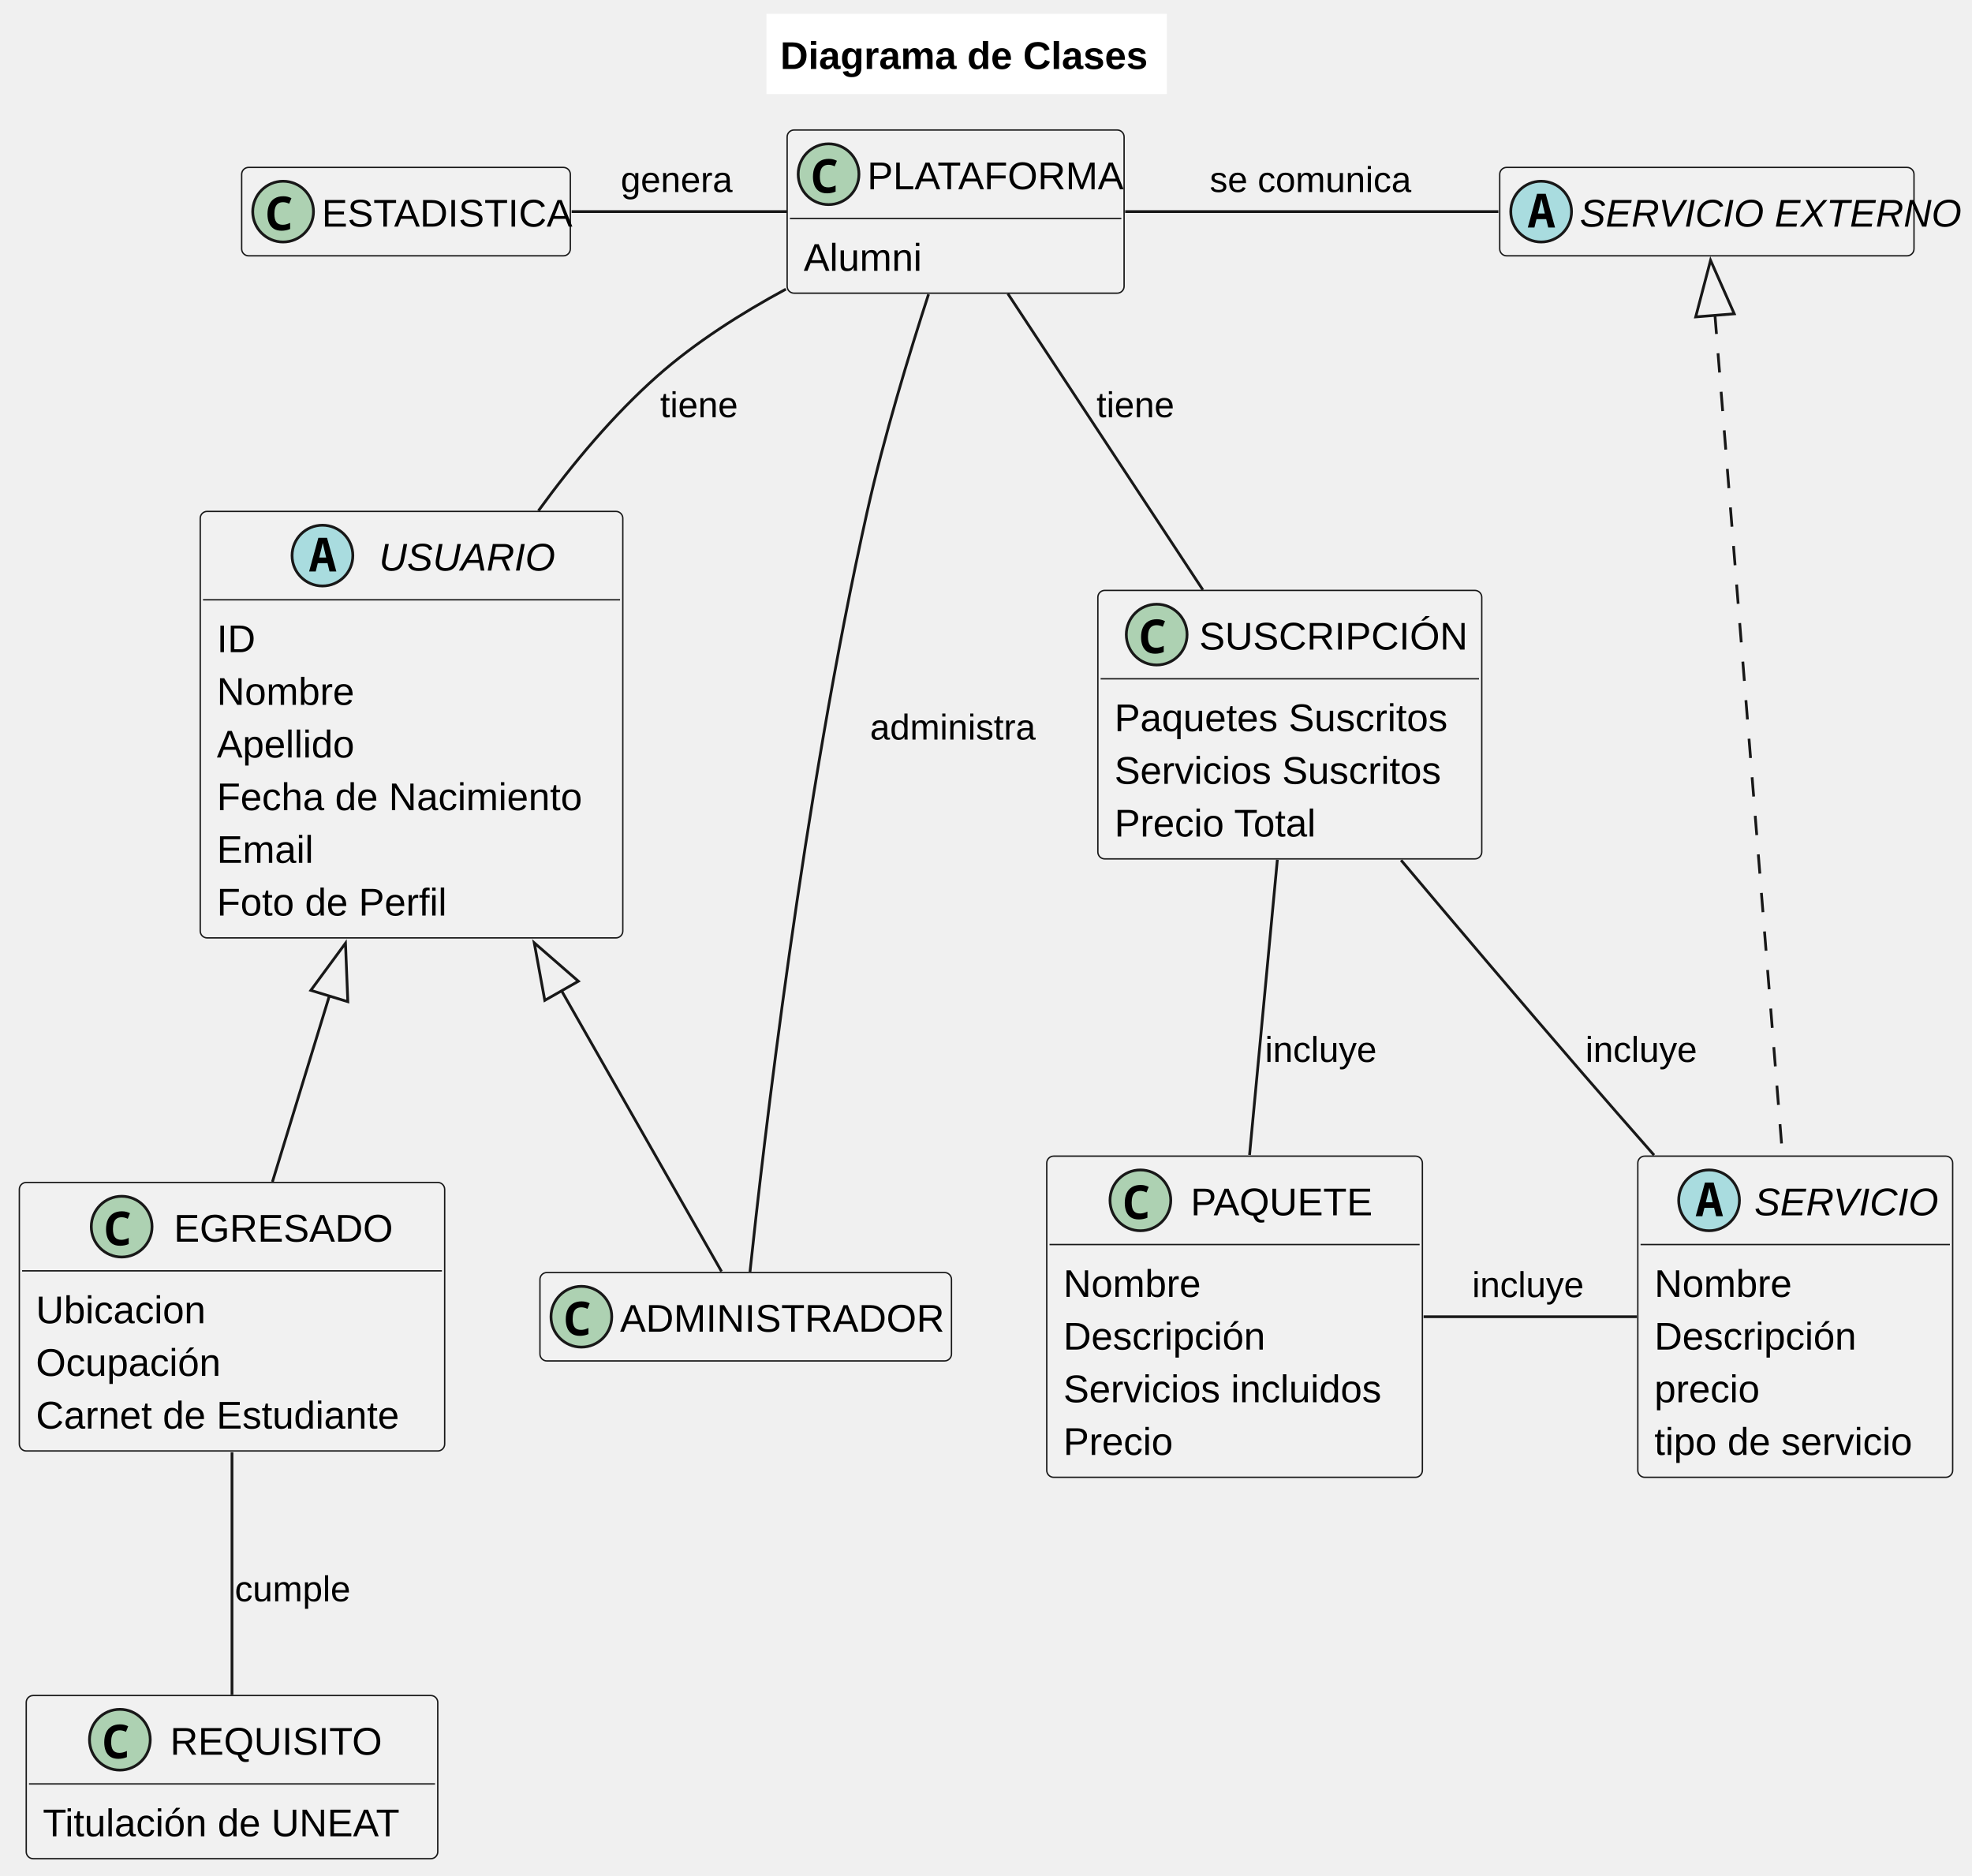
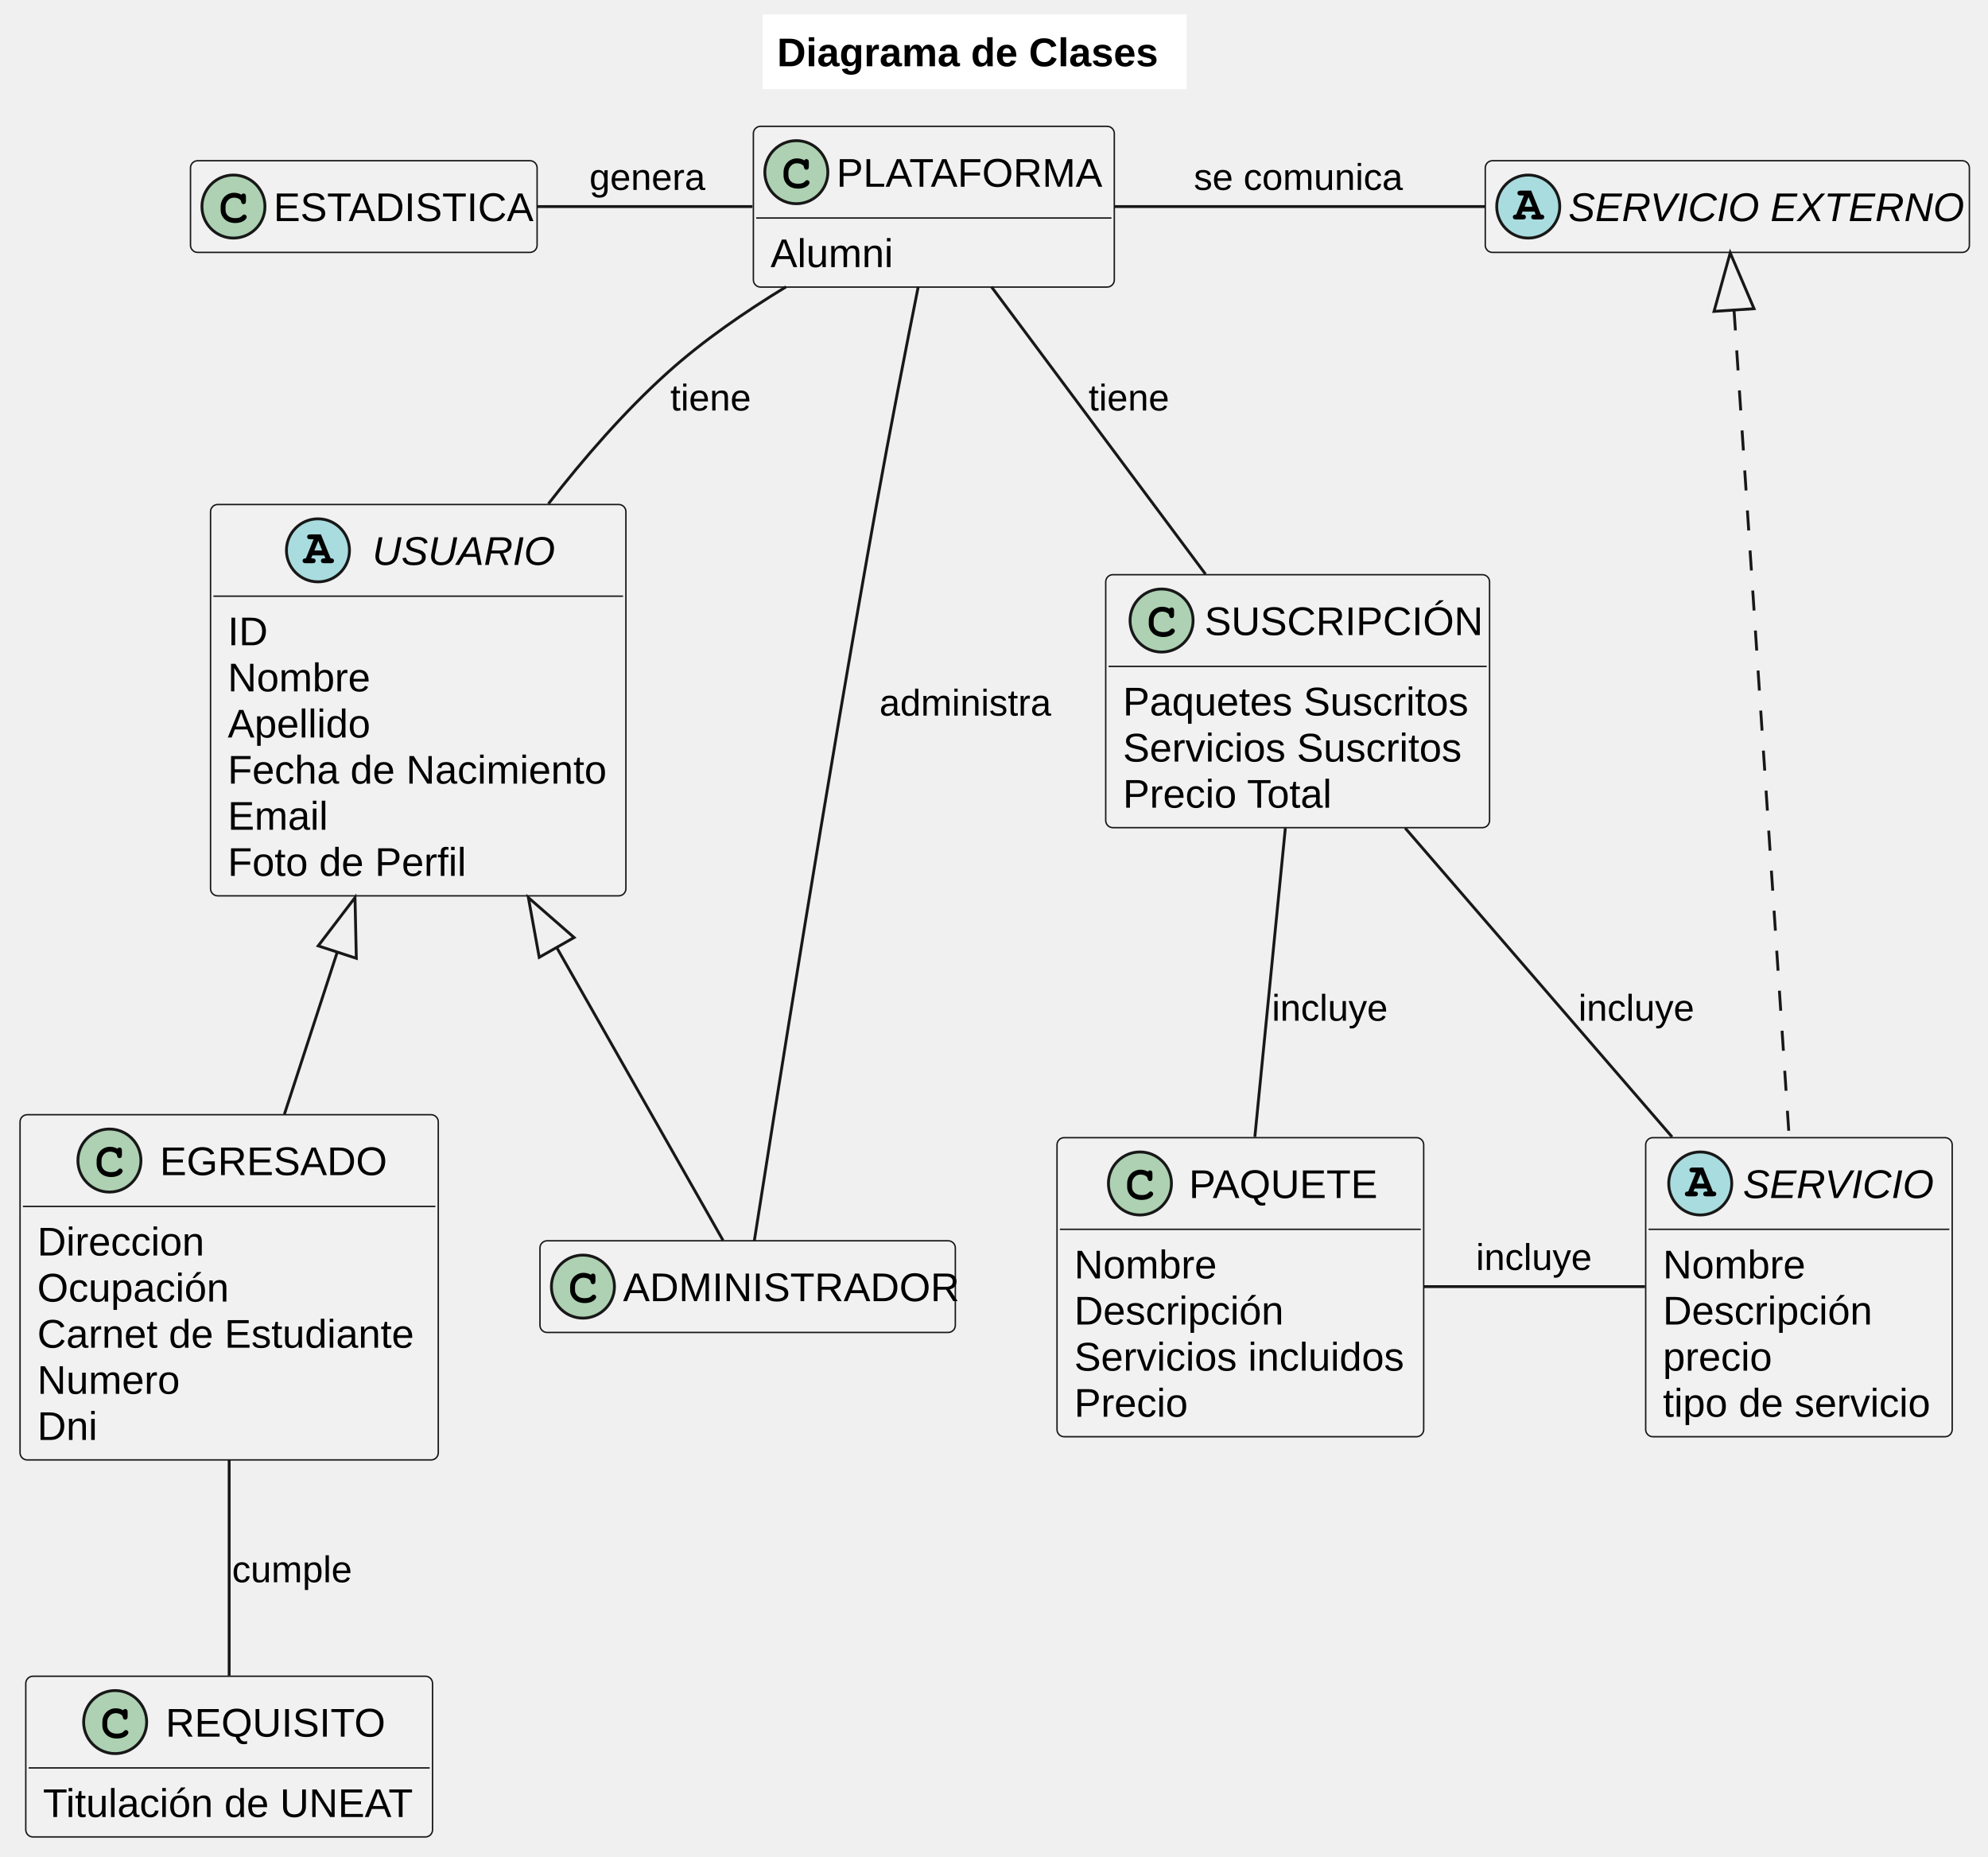
- <svg xmlns="http://www.w3.org/2000/svg" contentStyleType="text/css" height="679px" preserveAspectRatio="none" style="width:714px;height:679px;background:#FFFFFF;" version="1.1" viewBox="0 0 714 679" width="714px" zoomAndPan="magnify">
+ <svg xmlns="http://www.w3.org/2000/svg" contentStyleType="text/css" height="648px" preserveAspectRatio="none" style="width:694px;height:648px;background:#FFFFFF;" version="1.1" viewBox="0 0 694 648" width="694px" zoomAndPan="magnify">
  <defs />
  <g>
-     <rect fill="#FFFFFF" height="29.068" id="_title" style="stroke:none;stroke-width:1.0;" width="145" x="277.5" y="5" />
-     <text fill="#000000" font-family="Arial" font-size="14" font-weight="bold" lengthAdjust="spacing" textLength="135" x="282.5" y="24.966">Diagrama de Clases</text>
+     <rect fill="#FFFFFF" height="26.099" id="_title" style="stroke:none;stroke-width:1.0;" width="148" x="266.25" y="5" />
+     <text fill="#000000" font-family="Arial" font-size="14" font-weight="bold" lengthAdjust="spacing" textLength="138" x="271.25" y="23.132">Diagrama de Clases</text>
    <g id="elem_PLATAFORMA">
-       <rect codeLine="10" fill="#F1F1F1" height="59.068" id="PLATAFORMA" rx="2.5" ry="2.5" style="stroke:#181818;stroke-width:0.5;" width="122" x="285" y="47.068" />
-       <ellipse cx="300" cy="63.068" fill="#ADD1B2" rx="11" ry="11" style="stroke:#181818;stroke-width:1.0;" />
-       <path d="M299.469,69.99 Q297.719,69.99 296.578,69.255 Q295.453,68.505 294.891,67.162 Q294.344,65.802 294.344,64.005 Q294.344,61.974 295,60.521 Q295.656,59.068 296.938,58.287 Q298.219,57.505 300.094,57.505 Q300.984,57.505 301.656,57.693 Q302.328,57.865 303.016,58.209 L302.203,60.224 Q301.578,59.912 301.031,59.787 Q300.5,59.662 300.016,59.662 Q298.844,59.662 298.141,60.193 Q297.438,60.724 297.141,61.677 Q296.844,62.63 296.844,63.896 Q296.844,65.912 297.562,66.88 Q298.281,67.834 299.875,67.834 Q300.469,67.834 301.094,67.677 Q301.719,67.521 302.547,67.146 L302.547,69.365 Q301.812,69.677 301.016,69.834 Q300.234,69.99 299.469,69.99 Z " fill="#000000" />
-       <text fill="#000000" font-family="Arial" font-size="14" lengthAdjust="spacing" textLength="90" x="314" y="68.5">PLATAFORMA</text>
-       <line style="stroke:#181818;stroke-width:0.5;" x1="286" x2="406" y1="79.068" y2="79.068" />
-       <text fill="#000000" font-family="Arial" font-size="14" lengthAdjust="spacing" textLength="48" x="291" y="98.034">Alumni</text>
+       <rect codeLine="10" fill="#F1F1F1" height="56.099" id="PLATAFORMA" rx="2.5" ry="2.5" style="stroke:#181818;stroke-width:0.5;" width="126" x="263" y="44.099" />
+       <ellipse cx="278" cy="60.099" fill="#ADD1B2" rx="11" ry="11" style="stroke:#181818;stroke-width:1.0;" />
+       <path d="M280.766,55.974 Q280.922,55.755 281.109,55.645 Q281.297,55.536 281.516,55.536 Q281.891,55.536 282.125,55.802 Q282.359,56.052 282.359,56.661 L282.359,58.114 Q282.359,58.724 282.125,58.989 Q281.891,59.255 281.516,59.255 Q281.172,59.255 280.969,59.052 Q280.766,58.864 280.656,58.349 Q280.609,57.989 280.422,57.802 Q280.094,57.427 279.484,57.208 Q278.875,56.989 278.25,56.989 Q277.484,56.989 276.844,57.317 Q276.219,57.645 275.719,58.395 Q275.234,59.145 275.234,60.177 L275.234,61.27 Q275.234,62.505 276.125,63.333 Q277.016,64.145 278.609,64.145 Q279.547,64.145 280.203,63.895 Q280.594,63.739 281.016,63.302 Q281.281,63.036 281.422,62.958 Q281.578,62.88 281.781,62.88 Q282.109,62.88 282.359,63.145 Q282.625,63.395 282.625,63.739 Q282.625,64.083 282.281,64.489 Q281.781,65.067 280.984,65.395 Q279.906,65.849 278.609,65.849 Q277.094,65.849 275.891,65.224 Q274.906,64.724 274.219,63.661 Q273.531,62.583 273.531,61.302 L273.531,60.145 Q273.531,58.817 274.141,57.677 Q274.766,56.52 275.859,55.911 Q276.953,55.286 278.188,55.286 Q278.922,55.286 279.562,55.458 Q280.219,55.614 280.766,55.974 Z " fill="#000000" />
+       <text fill="#000000" font-family="Arial" font-size="14" lengthAdjust="spacing" textLength="94" x="292" y="65.181">PLATAFORMA</text>
+       <line style="stroke:#181818;stroke-width:0.5;" x1="264" x2="388" y1="76.099" y2="76.099" />
+       <text fill="#000000" font-family="Arial" font-size="14" lengthAdjust="spacing" textLength="42" x="269" y="93.231">Alumni</text>
    </g>
    <g id="elem_SERVICIO EXTERNO">
-       <rect codeLine="15" fill="#F1F1F1" height="32" id="SERVICIO EXTERNO" rx="2.5" ry="2.5" style="stroke:#181818;stroke-width:0.5;" width="150" x="543" y="60.608" />
-       <ellipse cx="558" cy="76.608" fill="#A9DCDF" rx="11" ry="11" style="stroke:#181818;stroke-width:1.0;" />
-       <path d="M553.172,82.358 L556.516,70.17 L559.656,70.17 L563.031,82.358 L560.562,82.358 L559.828,79.342 L556.312,79.342 L555.562,82.358 L553.172,82.358 Z M557.578,74.311 L556.828,77.311 L559.344,77.311 L558.625,74.311 Q558.484,73.733 558.359,73.186 Q558.234,72.624 558.094,72.045 Q557.984,72.624 557.844,73.186 Q557.703,73.733 557.578,74.311 Z " fill="#000000" />
-       <text fill="#000000" font-family="Arial" font-size="14" font-style="italic" lengthAdjust="spacing" textLength="118" x="572" y="82.04">SERVICIO EXTERNO</text>
+       <rect codeLine="15" fill="#F1F1F1" height="32" id="SERVICIO EXTERNO" rx="2.5" ry="2.5" style="stroke:#181818;stroke-width:0.5;" width="169" x="518.5" y="56.099" />
+       <ellipse cx="533.5" cy="72.099" fill="#A9DCDF" rx="11" ry="11" style="stroke:#181818;stroke-width:1.0;" />
+       <path d="M535.688,73.864 L531.547,73.864 L531.125,74.895 L531.547,74.895 Q532.156,74.895 532.422,75.13 Q532.688,75.364 532.688,75.755 Q532.688,76.13 532.422,76.364 Q532.156,76.599 531.547,76.599 L529.25,76.599 Q528.641,76.599 528.391,76.364 Q528.125,76.13 528.125,75.739 Q528.125,75.364 528.406,75.13 Q528.672,74.88 529.297,74.895 L531.969,68.239 L530.859,68.239 Q530.25,68.239 529.984,68.005 Q529.719,67.77 529.719,67.38 Q529.719,67.005 529.984,66.77 Q530.25,66.536 530.859,66.536 L534.531,66.536 L537.922,74.895 Q538.516,74.895 538.703,75.036 Q539.094,75.302 539.094,75.755 Q539.094,76.13 538.828,76.364 Q538.578,76.599 537.969,76.599 L535.672,76.599 Q535.062,76.599 534.797,76.364 Q534.531,76.13 534.531,75.739 Q534.531,75.364 534.797,75.13 Q535.062,74.895 535.672,74.895 L536.094,74.895 L535.688,73.864 Z M534.969,72.161 L533.609,68.786 L532.234,72.161 L534.969,72.161 Z " fill="#000000" />
+       <text fill="#000000" font-family="Arial" font-size="14" font-style="italic" lengthAdjust="spacing" textLength="137" x="547.5" y="77.181">SERVICIO EXTERNO</text>
    </g>
    <g id="elem_USUARIO">
-       <rect codeLine="17" fill="#F1F1F1" height="154.407" id="USUARIO" rx="2.5" ry="2.5" style="stroke:#181818;stroke-width:0.5;" width="153" x="72.5" y="185.138" />
-       <ellipse cx="116.75" cy="201.138" fill="#A9DCDF" rx="11" ry="11" style="stroke:#181818;stroke-width:1.0;" />
-       <path d="M111.922,206.888 L115.266,194.7 L118.406,194.7 L121.781,206.888 L119.312,206.888 L118.578,203.872 L115.062,203.872 L114.312,206.888 L111.922,206.888 Z M116.328,198.841 L115.578,201.841 L118.094,201.841 L117.375,198.841 Q117.234,198.263 117.109,197.716 Q116.984,197.154 116.844,196.575 Q116.734,197.154 116.594,197.716 Q116.453,198.263 116.328,198.841 Z " fill="#000000" />
-       <text fill="#000000" font-family="Arial" font-size="14" font-style="italic" lengthAdjust="spacing" textLength="56" x="137.25" y="206.57">USUARIO</text>
-       <line style="stroke:#181818;stroke-width:0.5;" x1="73.5" x2="224.5" y1="217.138" y2="217.138" />
-       <text fill="#000000" font-family="Arial" font-size="14" lengthAdjust="spacing" textLength="15" x="78.5" y="236.104">ID</text>
-       <text fill="#000000" font-family="Arial" font-size="14" lengthAdjust="spacing" textLength="55" x="78.5" y="255.172">Nombre</text>
-       <text fill="#000000" font-family="Arial" font-size="14" lengthAdjust="spacing" textLength="55" x="78.5" y="274.24">Apellido</text>
-       <text fill="#000000" font-family="Arial" font-size="14" lengthAdjust="spacing" textLength="141" x="78.5" y="293.308">Fecha de Nacimiento</text>
-       <text fill="#000000" font-family="Arial" font-size="14" lengthAdjust="spacing" textLength="37" x="78.5" y="312.375">Email</text>
-       <text fill="#000000" font-family="Arial" font-size="14" lengthAdjust="spacing" textLength="88" x="78.5" y="331.443">Foto de Perfil</text>
+       <rect codeLine="17" fill="#F1F1F1" height="136.592" id="USUARIO" rx="2.5" ry="2.5" style="stroke:#181818;stroke-width:0.5;" width="145" x="73.5" y="176.099" />
+       <ellipse cx="111" cy="192.099" fill="#A9DCDF" rx="11" ry="11" style="stroke:#181818;stroke-width:1.0;" />
+       <path d="M113.188,193.864 L109.047,193.864 L108.625,194.895 L109.047,194.895 Q109.656,194.895 109.922,195.13 Q110.188,195.364 110.188,195.755 Q110.188,196.13 109.922,196.364 Q109.656,196.599 109.047,196.599 L106.75,196.599 Q106.141,196.599 105.891,196.364 Q105.625,196.13 105.625,195.739 Q105.625,195.364 105.906,195.13 Q106.172,194.88 106.797,194.895 L109.469,188.239 L108.359,188.239 Q107.75,188.239 107.484,188.005 Q107.219,187.77 107.219,187.38 Q107.219,187.005 107.484,186.77 Q107.75,186.536 108.359,186.536 L112.031,186.536 L115.422,194.895 Q116.016,194.895 116.203,195.036 Q116.594,195.302 116.594,195.755 Q116.594,196.13 116.328,196.364 Q116.078,196.599 115.469,196.599 L113.172,196.599 Q112.562,196.599 112.297,196.364 Q112.031,196.13 112.031,195.739 Q112.031,195.364 112.297,195.13 Q112.562,194.895 113.172,194.895 L113.594,194.895 L113.188,193.864 Z M112.469,192.161 L111.109,188.786 L109.734,192.161 L112.469,192.161 Z " fill="#000000" />
+       <text fill="#000000" font-family="Arial" font-size="14" font-style="italic" lengthAdjust="spacing" textLength="63" x="130" y="197.181">USUARIO</text>
+       <line style="stroke:#181818;stroke-width:0.5;" x1="74.5" x2="217.5" y1="208.099" y2="208.099" />
+       <text fill="#000000" font-family="Arial" font-size="14" lengthAdjust="spacing" textLength="13" x="79.5" y="225.231">ID</text>
+       <text fill="#000000" font-family="Arial" font-size="14" lengthAdjust="spacing" textLength="49" x="79.5" y="241.329">Nombre</text>
+       <text fill="#000000" font-family="Arial" font-size="14" lengthAdjust="spacing" textLength="50" x="79.5" y="257.428">Apellido</text>
+       <text fill="#000000" font-family="Arial" font-size="14" lengthAdjust="spacing" textLength="133" x="79.5" y="273.526">Fecha de Nacimiento</text>
+       <text fill="#000000" font-family="Arial" font-size="14" lengthAdjust="spacing" textLength="34" x="79.5" y="289.625">Email</text>
+       <text fill="#000000" font-family="Arial" font-size="14" lengthAdjust="spacing" textLength="85" x="79.5" y="305.724">Foto de Perfil</text>
    </g>
    <g id="elem_EGRESADO">
-       <rect codeLine="27" fill="#F1F1F1" height="97.204" id="EGRESADO" rx="2.5" ry="2.5" style="stroke:#181818;stroke-width:0.5;" width="154" x="7" y="428.078" />
-       <ellipse cx="44.05" cy="444.078" fill="#ADD1B2" rx="11" ry="11" style="stroke:#181818;stroke-width:1.0;" />
-       <path d="M43.519,451 Q41.769,451 40.628,450.265 Q39.503,449.515 38.941,448.172 Q38.394,446.812 38.394,445.015 Q38.394,442.984 39.05,441.531 Q39.706,440.078 40.987,439.297 Q42.269,438.515 44.144,438.515 Q45.034,438.515 45.706,438.703 Q46.378,438.875 47.066,439.219 L46.253,441.234 Q45.628,440.922 45.081,440.797 Q44.55,440.672 44.066,440.672 Q42.894,440.672 42.191,441.203 Q41.487,441.734 41.191,442.687 Q40.894,443.64 40.894,444.906 Q40.894,446.922 41.612,447.89 Q42.331,448.844 43.925,448.844 Q44.519,448.844 45.144,448.687 Q45.769,448.531 46.597,448.156 L46.597,450.375 Q45.862,450.687 45.066,450.844 Q44.284,451 43.519,451 Z " fill="#000000" />
-       <text fill="#000000" font-family="Arial" font-size="14" lengthAdjust="spacing" textLength="73" x="62.95" y="449.51">EGRESADO</text>
-       <line style="stroke:#181818;stroke-width:0.5;" x1="8" x2="160" y1="460.078" y2="460.078" />
-       <text fill="#000000" font-family="Arial" font-size="14" lengthAdjust="spacing" textLength="66" x="13" y="479.044">Ubicacion</text>
-       <text fill="#000000" font-family="Arial" font-size="14" lengthAdjust="spacing" textLength="72" x="13" y="498.112">Ocupación</text>
-       <text fill="#000000" font-family="Arial" font-size="14" lengthAdjust="spacing" textLength="142" x="13" y="517.18">Carnet de Estudiante</text>
+       <rect codeLine="27" fill="#F1F1F1" height="120.493" id="EGRESADO" rx="2.5" ry="2.5" style="stroke:#181818;stroke-width:0.5;" width="146" x="7" y="389.099" />
+       <ellipse cx="38.2" cy="405.099" fill="#ADD1B2" rx="11" ry="11" style="stroke:#181818;stroke-width:1.0;" />
+       <path d="M40.966,400.974 Q41.122,400.755 41.309,400.646 Q41.497,400.536 41.716,400.536 Q42.091,400.536 42.325,400.802 Q42.559,401.052 42.559,401.661 L42.559,403.114 Q42.559,403.724 42.325,403.989 Q42.091,404.255 41.716,404.255 Q41.372,404.255 41.169,404.052 Q40.966,403.864 40.856,403.349 Q40.809,402.989 40.622,402.802 Q40.294,402.427 39.684,402.208 Q39.075,401.989 38.45,401.989 Q37.684,401.989 37.044,402.317 Q36.419,402.646 35.919,403.396 Q35.434,404.146 35.434,405.177 L35.434,406.271 Q35.434,407.505 36.325,408.333 Q37.216,409.146 38.809,409.146 Q39.747,409.146 40.403,408.896 Q40.794,408.739 41.216,408.302 Q41.481,408.036 41.622,407.958 Q41.778,407.88 41.981,407.88 Q42.309,407.88 42.559,408.146 Q42.825,408.396 42.825,408.739 Q42.825,409.083 42.481,409.489 Q41.981,410.067 41.184,410.396 Q40.106,410.849 38.809,410.849 Q37.294,410.849 36.091,410.224 Q35.106,409.724 34.419,408.661 Q33.731,407.583 33.731,406.302 L33.731,405.146 Q33.731,403.817 34.341,402.677 Q34.966,401.521 36.059,400.911 Q37.153,400.286 38.388,400.286 Q39.122,400.286 39.763,400.458 Q40.419,400.614 40.966,400.974 Z " fill="#000000" />
+       <text fill="#000000" font-family="Arial" font-size="14" lengthAdjust="spacing" textLength="78" x="55.8" y="410.181">EGRESADO</text>
+       <line style="stroke:#181818;stroke-width:0.5;" x1="8" x2="152" y1="421.099" y2="421.099" />
+       <text fill="#000000" font-family="Arial" font-size="14" lengthAdjust="spacing" textLength="59" x="13" y="438.231">Direccion</text>
+       <text fill="#000000" font-family="Arial" font-size="14" lengthAdjust="spacing" textLength="68" x="13" y="454.329">Ocupación</text>
+       <text fill="#000000" font-family="Arial" font-size="14" lengthAdjust="spacing" textLength="134" x="13" y="470.428">Carnet de Estudiante</text>
+       <text fill="#000000" font-family="Arial" font-size="14" lengthAdjust="spacing" textLength="49" x="13" y="486.526">Numero</text>
+       <text fill="#000000" font-family="Arial" font-size="14" lengthAdjust="spacing" textLength="21" x="13" y="502.625">Dni</text>
    </g>
    <g id="elem_ADMINISTRADOR">
-       <rect codeLine="34" fill="#F1F1F1" height="32" id="ADMINISTRADOR" rx="2.5" ry="2.5" style="stroke:#181818;stroke-width:0.5;" width="149" x="195.5" y="460.688" />
-       <ellipse cx="210.5" cy="476.688" fill="#ADD1B2" rx="11" ry="11" style="stroke:#181818;stroke-width:1.0;" />
-       <path d="M209.969,483.61 Q208.219,483.61 207.078,482.875 Q205.953,482.125 205.391,480.782 Q204.844,479.422 204.844,477.625 Q204.844,475.594 205.5,474.141 Q206.156,472.688 207.438,471.907 Q208.719,471.125 210.594,471.125 Q211.484,471.125 212.156,471.313 Q212.828,471.485 213.516,471.829 L212.703,473.844 Q212.078,473.532 211.531,473.407 Q211,473.282 210.516,473.282 Q209.344,473.282 208.641,473.813 Q207.938,474.344 207.641,475.297 Q207.344,476.25 207.344,477.516 Q207.344,479.532 208.062,480.5 Q208.781,481.454 210.375,481.454 Q210.969,481.454 211.594,481.297 Q212.219,481.141 213.047,480.766 L213.047,482.985 Q212.312,483.297 211.516,483.454 Q210.734,483.61 209.969,483.61 Z " fill="#000000" />
-       <text fill="#000000" font-family="Arial" font-size="14" lengthAdjust="spacing" textLength="117" x="224.5" y="482.12">ADMINISTRADOR</text>
+       <rect codeLine="36" fill="#F1F1F1" height="32" id="ADMINISTRADOR" rx="2.5" ry="2.5" style="stroke:#181818;stroke-width:0.5;" width="145" x="188.5" y="433.099" />
+       <ellipse cx="203.5" cy="449.099" fill="#ADD1B2" rx="11" ry="11" style="stroke:#181818;stroke-width:1.0;" />
+       <path d="M206.266,444.974 Q206.422,444.755 206.609,444.646 Q206.797,444.536 207.016,444.536 Q207.391,444.536 207.625,444.802 Q207.859,445.052 207.859,445.661 L207.859,447.114 Q207.859,447.724 207.625,447.989 Q207.391,448.255 207.016,448.255 Q206.672,448.255 206.469,448.052 Q206.266,447.864 206.156,447.349 Q206.109,446.989 205.922,446.802 Q205.594,446.427 204.984,446.208 Q204.375,445.989 203.75,445.989 Q202.984,445.989 202.344,446.317 Q201.719,446.646 201.219,447.396 Q200.734,448.146 200.734,449.177 L200.734,450.271 Q200.734,451.505 201.625,452.333 Q202.516,453.146 204.109,453.146 Q205.047,453.146 205.703,452.896 Q206.094,452.739 206.516,452.302 Q206.781,452.036 206.922,451.958 Q207.078,451.88 207.281,451.88 Q207.609,451.88 207.859,452.146 Q208.125,452.396 208.125,452.739 Q208.125,453.083 207.781,453.489 Q207.281,454.067 206.484,454.396 Q205.406,454.849 204.109,454.849 Q202.594,454.849 201.391,454.224 Q200.406,453.724 199.719,452.661 Q199.031,451.583 199.031,450.302 L199.031,449.146 Q199.031,447.817 199.641,446.677 Q200.266,445.521 201.359,444.911 Q202.453,444.286 203.688,444.286 Q204.422,444.286 205.062,444.458 Q205.719,444.614 206.266,444.974 Z " fill="#000000" />
+       <text fill="#000000" font-family="Arial" font-size="14" lengthAdjust="spacing" textLength="113" x="217.5" y="454.181">ADMINISTRADOR</text>
    </g>
    <g id="elem_REQUISITO">
-       <rect codeLine="38" fill="#F1F1F1" height="59.068" id="REQUISITO" rx="2.5" ry="2.5" style="stroke:#181818;stroke-width:0.5;" width="149" x="9.5" y="613.818" />
-       <ellipse cx="43.4" cy="629.818" fill="#ADD1B2" rx="11" ry="11" style="stroke:#181818;stroke-width:1.0;" />
-       <path d="M42.869,636.74 Q41.119,636.74 39.978,636.005 Q38.853,635.255 38.291,633.912 Q37.744,632.552 37.744,630.755 Q37.744,628.724 38.4,627.271 Q39.056,625.818 40.337,625.037 Q41.619,624.255 43.494,624.255 Q44.384,624.255 45.056,624.443 Q45.728,624.615 46.416,624.958 L45.603,626.974 Q44.978,626.662 44.431,626.537 Q43.9,626.412 43.416,626.412 Q42.244,626.412 41.541,626.943 Q40.837,627.474 40.541,628.427 Q40.244,629.38 40.244,630.646 Q40.244,632.662 40.962,633.63 Q41.681,634.583 43.275,634.583 Q43.869,634.583 44.494,634.427 Q45.119,634.271 45.947,633.896 L45.947,636.115 Q45.212,636.427 44.416,636.583 Q43.634,636.74 42.869,636.74 Z " fill="#000000" />
-       <text fill="#000000" font-family="Arial" font-size="14" lengthAdjust="spacing" textLength="75" x="61.6" y="635.25">REQUISITO</text>
-       <line style="stroke:#181818;stroke-width:0.5;" x1="10.5" x2="157.5" y1="645.818" y2="645.818" />
-       <text fill="#000000" font-family="Arial" font-size="14" lengthAdjust="spacing" textLength="137" x="15.5" y="664.784">Titulación de UNEAT</text>
+       <rect codeLine="40" fill="#F1F1F1" height="56.099" id="REQUISITO" rx="2.5" ry="2.5" style="stroke:#181818;stroke-width:0.5;" width="142" x="9" y="585.099" />
+       <ellipse cx="40.2" cy="601.099" fill="#ADD1B2" rx="11" ry="11" style="stroke:#181818;stroke-width:1.0;" />
+       <path d="M42.966,596.974 Q43.122,596.755 43.309,596.645 Q43.497,596.536 43.716,596.536 Q44.091,596.536 44.325,596.802 Q44.559,597.052 44.559,597.661 L44.559,599.114 Q44.559,599.724 44.325,599.989 Q44.091,600.255 43.716,600.255 Q43.372,600.255 43.169,600.052 Q42.966,599.864 42.856,599.349 Q42.809,598.989 42.622,598.802 Q42.294,598.427 41.684,598.208 Q41.075,597.989 40.45,597.989 Q39.684,597.989 39.044,598.317 Q38.419,598.645 37.919,599.395 Q37.434,600.145 37.434,601.177 L37.434,602.27 Q37.434,603.505 38.325,604.333 Q39.216,605.145 40.809,605.145 Q41.747,605.145 42.403,604.895 Q42.794,604.739 43.216,604.302 Q43.481,604.036 43.622,603.958 Q43.778,603.88 43.981,603.88 Q44.309,603.88 44.559,604.145 Q44.825,604.395 44.825,604.739 Q44.825,605.083 44.481,605.489 Q43.981,606.067 43.184,606.395 Q42.106,606.849 40.809,606.849 Q39.294,606.849 38.091,606.224 Q37.106,605.724 36.419,604.661 Q35.731,603.583 35.731,602.302 L35.731,601.145 Q35.731,599.817 36.341,598.677 Q36.966,597.52 38.059,596.911 Q39.153,596.286 40.388,596.286 Q41.122,596.286 41.763,596.458 Q42.419,596.614 42.966,596.974 Z " fill="#000000" />
+       <text fill="#000000" font-family="Arial" font-size="14" lengthAdjust="spacing" textLength="74" x="57.8" y="606.181">REQUISITO</text>
+       <line style="stroke:#181818;stroke-width:0.5;" x1="10" x2="150" y1="617.099" y2="617.099" />
+       <text fill="#000000" font-family="Arial" font-size="14" lengthAdjust="spacing" textLength="130" x="15" y="634.231">Titulación de UNEAT</text>
    </g>
    <g id="elem_ESTADISTICA">
-       <rect codeLine="43" fill="#F1F1F1" height="32" id="ESTADISTICA" rx="2.5" ry="2.5" style="stroke:#181818;stroke-width:0.5;" width="119" x="87.5" y="60.608" />
-       <ellipse cx="102.5" cy="76.608" fill="#ADD1B2" rx="11" ry="11" style="stroke:#181818;stroke-width:1.0;" />
-       <path d="M101.969,83.53 Q100.219,83.53 99.078,82.795 Q97.953,82.045 97.391,80.702 Q96.844,79.342 96.844,77.545 Q96.844,75.514 97.5,74.061 Q98.156,72.608 99.438,71.827 Q100.719,71.045 102.594,71.045 Q103.484,71.045 104.156,71.233 Q104.828,71.405 105.516,71.749 L104.703,73.764 Q104.078,73.452 103.531,73.327 Q103,73.202 102.516,73.202 Q101.344,73.202 100.641,73.733 Q99.938,74.264 99.641,75.217 Q99.344,76.17 99.344,77.436 Q99.344,79.452 100.062,80.42 Q100.781,81.374 102.375,81.374 Q102.969,81.374 103.594,81.217 Q104.219,81.061 105.047,80.686 L105.047,82.905 Q104.312,83.217 103.516,83.374 Q102.734,83.53 101.969,83.53 Z " fill="#000000" />
-       <text fill="#000000" font-family="Arial" font-size="14" lengthAdjust="spacing" textLength="87" x="116.5" y="82.04">ESTADISTICA</text>
+       <rect codeLine="45" fill="#F1F1F1" height="32" id="ESTADISTICA" rx="2.5" ry="2.5" style="stroke:#181818;stroke-width:0.5;" width="121" x="66.5" y="56.099" />
+       <ellipse cx="81.5" cy="72.099" fill="#ADD1B2" rx="11" ry="11" style="stroke:#181818;stroke-width:1.0;" />
+       <path d="M84.266,67.974 Q84.422,67.755 84.609,67.645 Q84.797,67.536 85.016,67.536 Q85.391,67.536 85.625,67.802 Q85.859,68.052 85.859,68.661 L85.859,70.114 Q85.859,70.724 85.625,70.989 Q85.391,71.255 85.016,71.255 Q84.672,71.255 84.469,71.052 Q84.266,70.864 84.156,70.349 Q84.109,69.989 83.922,69.802 Q83.594,69.427 82.984,69.208 Q82.375,68.989 81.75,68.989 Q80.984,68.989 80.344,69.317 Q79.719,69.645 79.219,70.395 Q78.734,71.145 78.734,72.177 L78.734,73.27 Q78.734,74.505 79.625,75.333 Q80.516,76.145 82.109,76.145 Q83.047,76.145 83.703,75.895 Q84.094,75.739 84.516,75.302 Q84.781,75.036 84.922,74.958 Q85.078,74.88 85.281,74.88 Q85.609,74.88 85.859,75.145 Q86.125,75.395 86.125,75.739 Q86.125,76.083 85.781,76.489 Q85.281,77.067 84.484,77.395 Q83.406,77.849 82.109,77.849 Q80.594,77.849 79.391,77.224 Q78.406,76.724 77.719,75.661 Q77.031,74.583 77.031,73.302 L77.031,72.145 Q77.031,70.817 77.641,69.677 Q78.266,68.52 79.359,67.911 Q80.453,67.286 81.688,67.286 Q82.422,67.286 83.062,67.458 Q83.719,67.614 84.266,67.974 Z " fill="#000000" />
+       <text fill="#000000" font-family="Arial" font-size="14" lengthAdjust="spacing" textLength="89" x="95.5" y="77.181">ESTADISTICA</text>
    </g>
    <g id="elem_SUSCRIPCIÓN">
-       <rect codeLine="47" fill="#F1F1F1" height="97.204" id="SUSCRIPCIÓN" rx="2.5" ry="2.5" style="stroke:#181818;stroke-width:0.5;" width="139" x="397.5" y="213.738" />
-       <ellipse cx="418.8" cy="229.738" fill="#ADD1B2" rx="11" ry="11" style="stroke:#181818;stroke-width:1.0;" />
-       <path d="M418.269,236.66 Q416.519,236.66 415.378,235.925 Q414.253,235.175 413.691,233.832 Q413.144,232.472 413.144,230.675 Q413.144,228.644 413.8,227.191 Q414.456,225.738 415.738,224.957 Q417.019,224.175 418.894,224.175 Q419.784,224.175 420.456,224.363 Q421.128,224.535 421.816,224.879 L421.003,226.894 Q420.378,226.582 419.831,226.457 Q419.3,226.332 418.816,226.332 Q417.644,226.332 416.941,226.863 Q416.238,227.394 415.941,228.347 Q415.644,229.3 415.644,230.566 Q415.644,232.582 416.363,233.55 Q417.081,234.504 418.675,234.504 Q419.269,234.504 419.894,234.347 Q420.519,234.191 421.347,233.816 L421.347,236.035 Q420.613,236.347 419.816,236.504 Q419.034,236.66 418.269,236.66 Z " fill="#000000" />
-       <text fill="#000000" font-family="Arial" font-size="14" lengthAdjust="spacing" textLength="93" x="434.2" y="235.17">SUSCRIPCIÓN</text>
-       <line style="stroke:#181818;stroke-width:0.5;" x1="398.5" x2="535.5" y1="245.738" y2="245.738" />
-       <text fill="#000000" font-family="Arial" font-size="14" lengthAdjust="spacing" textLength="127" x="403.5" y="264.704">Paquetes Suscritos</text>
-       <text fill="#000000" font-family="Arial" font-size="14" lengthAdjust="spacing" textLength="124" x="403.5" y="283.772">Servicios Suscritos</text>
-       <text fill="#000000" font-family="Arial" font-size="14" lengthAdjust="spacing" textLength="78" x="403.5" y="302.84">Precio Total</text>
+       <rect codeLine="49" fill="#F1F1F1" height="88.296" id="SUSCRIPCIÓN" rx="2.5" ry="2.5" style="stroke:#181818;stroke-width:0.5;" width="134" x="386" y="200.599" />
+       <ellipse cx="405.5" cy="216.599" fill="#ADD1B2" rx="11" ry="11" style="stroke:#181818;stroke-width:1.0;" />
+       <path d="M408.266,212.474 Q408.422,212.255 408.609,212.145 Q408.797,212.036 409.016,212.036 Q409.391,212.036 409.625,212.302 Q409.859,212.552 409.859,213.161 L409.859,214.614 Q409.859,215.224 409.625,215.489 Q409.391,215.755 409.016,215.755 Q408.672,215.755 408.469,215.552 Q408.266,215.364 408.156,214.849 Q408.109,214.489 407.922,214.302 Q407.594,213.927 406.984,213.708 Q406.375,213.489 405.75,213.489 Q404.984,213.489 404.344,213.817 Q403.719,214.145 403.219,214.895 Q402.734,215.645 402.734,216.677 L402.734,217.77 Q402.734,219.005 403.625,219.833 Q404.516,220.645 406.109,220.645 Q407.047,220.645 407.703,220.395 Q408.094,220.239 408.516,219.802 Q408.781,219.536 408.922,219.458 Q409.078,219.38 409.281,219.38 Q409.609,219.38 409.859,219.645 Q410.125,219.895 410.125,220.239 Q410.125,220.583 409.781,220.989 Q409.281,221.567 408.484,221.895 Q407.406,222.349 406.109,222.349 Q404.594,222.349 403.391,221.724 Q402.406,221.224 401.719,220.161 Q401.031,219.083 401.031,217.802 L401.031,216.645 Q401.031,215.317 401.641,214.177 Q402.266,213.02 403.359,212.411 Q404.453,211.786 405.688,211.786 Q406.422,211.786 407.062,211.958 Q407.719,212.114 408.266,212.474 Z " fill="#000000" />
+       <text fill="#000000" font-family="Arial" font-size="14" lengthAdjust="spacing" textLength="92" x="420.5" y="221.681">SUSCRIPCIÓN</text>
+       <line style="stroke:#181818;stroke-width:0.5;" x1="387" x2="519" y1="232.599" y2="232.599" />
+       <text fill="#000000" font-family="Arial" font-size="14" lengthAdjust="spacing" textLength="122" x="392" y="249.731">Paquetes Suscritos</text>
+       <text fill="#000000" font-family="Arial" font-size="14" lengthAdjust="spacing" textLength="119" x="392" y="265.829">Servicios Suscritos</text>
+       <text fill="#000000" font-family="Arial" font-size="14" lengthAdjust="spacing" textLength="76" x="392" y="281.928">Precio Total</text>
    </g>
    <g id="elem_PAQUETE">
-       <rect codeLine="54" fill="#F1F1F1" height="116.272" id="PAQUETE" rx="2.5" ry="2.5" style="stroke:#181818;stroke-width:0.5;" width="136" x="379" y="418.548" />
-       <ellipse cx="412.9" cy="434.548" fill="#ADD1B2" rx="11" ry="11" style="stroke:#181818;stroke-width:1.0;" />
-       <path d="M412.369,441.47 Q410.619,441.47 409.478,440.735 Q408.353,439.985 407.791,438.642 Q407.244,437.282 407.244,435.485 Q407.244,433.454 407.9,432.001 Q408.556,430.548 409.837,429.767 Q411.119,428.985 412.994,428.985 Q413.884,428.985 414.556,429.173 Q415.228,429.345 415.916,429.688 L415.103,431.704 Q414.478,431.392 413.931,431.267 Q413.4,431.142 412.916,431.142 Q411.744,431.142 411.041,431.673 Q410.337,432.204 410.041,433.157 Q409.744,434.11 409.744,435.376 Q409.744,437.392 410.462,438.36 Q411.181,439.313 412.775,439.313 Q413.369,439.313 413.994,439.157 Q414.619,439.001 415.447,438.626 L415.447,440.845 Q414.712,441.157 413.916,441.313 Q413.134,441.47 412.369,441.47 Z " fill="#000000" />
-       <text fill="#000000" font-family="Arial" font-size="14" lengthAdjust="spacing" textLength="62" x="431.1" y="439.98">PAQUETE</text>
-       <line style="stroke:#181818;stroke-width:0.5;" x1="380" x2="514" y1="450.548" y2="450.548" />
-       <text fill="#000000" font-family="Arial" font-size="14" lengthAdjust="spacing" textLength="55" x="385" y="469.514">Nombre</text>
-       <text fill="#000000" font-family="Arial" font-size="14" lengthAdjust="spacing" textLength="79" x="385" y="488.582">Descripción</text>
-       <text fill="#000000" font-family="Arial" font-size="14" lengthAdjust="spacing" textLength="124" x="385" y="507.65">Servicios incluidos</text>
-       <text fill="#000000" font-family="Arial" font-size="14" lengthAdjust="spacing" textLength="41" x="385" y="526.718">Precio</text>
+       <rect codeLine="56" fill="#F1F1F1" height="104.394" id="PAQUETE" rx="2.5" ry="2.5" style="stroke:#181818;stroke-width:0.5;" width="128" x="369" y="397.099" />
+       <ellipse cx="397.95" cy="413.099" fill="#ADD1B2" rx="11" ry="11" style="stroke:#181818;stroke-width:1.0;" />
+       <path d="M400.716,408.974 Q400.872,408.755 401.059,408.646 Q401.247,408.536 401.466,408.536 Q401.841,408.536 402.075,408.802 Q402.309,409.052 402.309,409.661 L402.309,411.114 Q402.309,411.724 402.075,411.989 Q401.841,412.255 401.466,412.255 Q401.122,412.255 400.919,412.052 Q400.716,411.864 400.606,411.349 Q400.559,410.989 400.372,410.802 Q400.044,410.427 399.434,410.208 Q398.825,409.989 398.2,409.989 Q397.434,409.989 396.794,410.317 Q396.169,410.646 395.669,411.396 Q395.184,412.146 395.184,413.177 L395.184,414.271 Q395.184,415.505 396.075,416.333 Q396.966,417.146 398.559,417.146 Q399.497,417.146 400.153,416.896 Q400.544,416.739 400.966,416.302 Q401.231,416.036 401.372,415.958 Q401.528,415.88 401.731,415.88 Q402.059,415.88 402.309,416.146 Q402.575,416.396 402.575,416.739 Q402.575,417.083 402.231,417.489 Q401.731,418.067 400.934,418.396 Q399.856,418.849 398.559,418.849 Q397.044,418.849 395.841,418.224 Q394.856,417.724 394.169,416.661 Q393.481,415.583 393.481,414.302 L393.481,413.146 Q393.481,411.817 394.091,410.677 Q394.716,409.521 395.809,408.911 Q396.903,408.286 398.137,408.286 Q398.872,408.286 399.512,408.458 Q400.169,408.614 400.716,408.974 Z " fill="#000000" />
+       <text fill="#000000" font-family="Arial" font-size="14" lengthAdjust="spacing" textLength="65" x="415.05" y="418.181">PAQUETE</text>
+       <line style="stroke:#181818;stroke-width:0.5;" x1="370" x2="496" y1="429.099" y2="429.099" />
+       <text fill="#000000" font-family="Arial" font-size="14" lengthAdjust="spacing" textLength="49" x="375" y="446.231">Nombre</text>
+       <text fill="#000000" font-family="Arial" font-size="14" lengthAdjust="spacing" textLength="74" x="375" y="462.329">Descripción</text>
+       <text fill="#000000" font-family="Arial" font-size="14" lengthAdjust="spacing" textLength="116" x="375" y="478.428">Servicios incluidos</text>
+       <text fill="#000000" font-family="Arial" font-size="14" lengthAdjust="spacing" textLength="40" x="375" y="494.526">Precio</text>
    </g>
    <g id="elem_SERVICIO">
-       <rect codeLine="62" fill="#F1F1F1" height="116.272" id="SERVICIO" rx="2.5" ry="2.5" style="stroke:#181818;stroke-width:0.5;" width="114" x="593" y="418.548" />
-       <ellipse cx="618.8" cy="434.548" fill="#A9DCDF" rx="11" ry="11" style="stroke:#181818;stroke-width:1.0;" />
-       <path d="M613.972,440.298 L617.316,428.11 L620.456,428.11 L623.831,440.298 L621.362,440.298 L620.628,437.282 L617.112,437.282 L616.362,440.298 L613.972,440.298 Z M618.378,432.251 L617.628,435.251 L620.144,435.251 L619.425,432.251 Q619.284,431.673 619.159,431.126 Q619.034,430.563 618.894,429.985 Q618.784,430.563 618.644,431.126 Q618.503,431.673 618.378,432.251 Z " fill="#000000" />
-       <text fill="#000000" font-family="Arial" font-size="14" font-style="italic" lengthAdjust="spacing" textLength="58" x="635.2" y="439.98">SERVICIO</text>
-       <line style="stroke:#181818;stroke-width:0.5;" x1="594" x2="706" y1="450.548" y2="450.548" />
-       <text fill="#000000" font-family="Arial" font-size="14" lengthAdjust="spacing" textLength="55" x="599" y="469.514">Nombre</text>
-       <text fill="#000000" font-family="Arial" font-size="14" lengthAdjust="spacing" textLength="79" x="599" y="488.582">Descripción</text>
-       <text fill="#000000" font-family="Arial" font-size="14" lengthAdjust="spacing" textLength="42" x="599" y="507.65">precio</text>
-       <text fill="#000000" font-family="Arial" font-size="14" lengthAdjust="spacing" textLength="102" x="599" y="526.718">tipo de servicio</text>
+       <rect codeLine="64" fill="#F1F1F1" height="104.394" id="SERVICIO" rx="2.5" ry="2.5" style="stroke:#181818;stroke-width:0.5;" width="107" x="574.5" y="397.099" />
+       <ellipse cx="593.55" cy="413.099" fill="#A9DCDF" rx="11" ry="11" style="stroke:#181818;stroke-width:1.0;" />
+       <path d="M595.737,414.864 L591.597,414.864 L591.175,415.896 L591.597,415.896 Q592.206,415.896 592.472,416.13 Q592.737,416.364 592.737,416.755 Q592.737,417.13 592.472,417.364 Q592.206,417.599 591.597,417.599 L589.3,417.599 Q588.691,417.599 588.441,417.364 Q588.175,417.13 588.175,416.739 Q588.175,416.364 588.456,416.13 Q588.722,415.88 589.347,415.896 L592.019,409.239 L590.909,409.239 Q590.3,409.239 590.034,409.005 Q589.769,408.771 589.769,408.38 Q589.769,408.005 590.034,407.771 Q590.3,407.536 590.909,407.536 L594.581,407.536 L597.972,415.896 Q598.566,415.896 598.753,416.036 Q599.144,416.302 599.144,416.755 Q599.144,417.13 598.878,417.364 Q598.628,417.599 598.019,417.599 L595.722,417.599 Q595.112,417.599 594.847,417.364 Q594.581,417.13 594.581,416.739 Q594.581,416.364 594.847,416.13 Q595.112,415.896 595.722,415.896 L596.144,415.896 L595.737,414.864 Z M595.019,413.161 L593.659,409.786 L592.284,413.161 L595.019,413.161 Z " fill="#000000" />
+       <text fill="#000000" font-family="Arial" font-size="14" font-style="italic" lengthAdjust="spacing" textLength="66" x="608.45" y="418.181">SERVICIO</text>
+       <line style="stroke:#181818;stroke-width:0.5;" x1="575.5" x2="680.5" y1="429.099" y2="429.099" />
+       <text fill="#000000" font-family="Arial" font-size="14" lengthAdjust="spacing" textLength="49" x="580.5" y="446.231">Nombre</text>
+       <text fill="#000000" font-family="Arial" font-size="14" lengthAdjust="spacing" textLength="74" x="580.5" y="462.329">Descripción</text>
+       <text fill="#000000" font-family="Arial" font-size="14" lengthAdjust="spacing" textLength="39" x="580.5" y="478.428">precio</text>
+       <text fill="#000000" font-family="Arial" font-size="14" lengthAdjust="spacing" textLength="95" x="580.5" y="494.526">tipo de servicio</text>
    </g>
    <g id="link_PLATAFORMA_USUARIO">
-       <path codeLine="70" d="M284.54,104.678 C268.43,113.388 251.73,123.978 238,136.138 C222.13,150.198 207.53,167.598 194.95,184.908 " fill="none" id="PLATAFORMA-USUARIO" style="stroke:#181818;stroke-width:1.0;" />
-       <text fill="#000000" font-family="Arial" font-size="13" lengthAdjust="spacing" textLength="30" x="239" y="151.035">tiene</text>
+       <path codeLine="72" d="M274.41,100.109 C260.24,108.719 245.38,118.949 233,130.099 C218.06,143.559 203.86,159.869 191.44,175.869 " fill="none" id="PLATAFORMA-USUARIO" style="stroke:#181818;stroke-width:1.0;" />
+       <text fill="#000000" font-family="Arial" font-size="13" lengthAdjust="spacing" textLength="28" x="234" y="143.292">tiene</text>
    </g>
    <g id="link_ESTADISTICA_PLATAFORMA">
-       <path codeLine="71" d="M206.98,76.608 C231.58,76.608 260.04,76.608 284.77,76.608 " fill="none" id="ESTADISTICA-PLATAFORMA" style="stroke:#181818;stroke-width:1.0;" />
-       <text fill="#000000" font-family="Arial" font-size="13" lengthAdjust="spacing" textLength="42" x="224.75" y="69.505">genera</text>
+       <path codeLine="73" d="M187.52,72.099 C211.3,72.099 238.62,72.099 262.67,72.099 " fill="none" id="ESTADISTICA-PLATAFORMA" style="stroke:#181818;stroke-width:1.0;" />
+       <text fill="#000000" font-family="Arial" font-size="13" lengthAdjust="spacing" textLength="39" x="205.75" y="66.293">genera</text>
    </g>
    <g id="link_PLATAFORMA_SERVICIO EXTERNO">
-       <path codeLine="72" d="M407.38,76.608 C447.41,76.608 499.94,76.608 542.52,76.608 " fill="none" id="PLATAFORMA-SERVICIO EXTERNO" style="stroke:#181818;stroke-width:1.0;" />
-       <text fill="#000000" font-family="Arial" font-size="13" lengthAdjust="spacing" textLength="74" x="438" y="69.505">se comunica</text>
+       <path codeLine="74" d="M389.2,72.099 C427.44,72.099 476.69,72.099 518.28,72.099 " fill="none" id="PLATAFORMA-SERVICIO EXTERNO" style="stroke:#181818;stroke-width:1.0;" />
+       <text fill="#000000" font-family="Arial" font-size="13" lengthAdjust="spacing" textLength="74" x="416.75" y="66.293">se comunica</text>
    </g>
    <g id="link_SERVICIO EXTERNO_SERVICIO">
-       <path codeLine="73" d="M620.92,113.928 C626.5,183.328 638.71,335.228 645.4,418.418 " fill="none" id="SERVICIO EXTERNO-backto-SERVICIO" style="stroke:#181818;stroke-width:1.0;stroke-dasharray:7.0,7.0;" />
-       <polygon fill="none" points="613.96,114.728,619.34,94.238,627.92,113.608,613.96,114.728" style="stroke:#181818;stroke-width:1.0;" />
+       <path codeLine="75" d="M605.35,108.339 C609.79,174.989 619.44,319.719 624.59,397.019 " fill="none" id="SERVICIO EXTERNO-backto-SERVICIO" style="stroke:#181818;stroke-width:1.0;stroke-dasharray:7.0,7.0;" />
+       <polygon fill="none" points="598.36,108.689,604.01,88.259,612.33,107.749,598.36,108.689" style="stroke:#181818;stroke-width:1.0;" />
    </g>
    <g id="link_PLATAFORMA_SUSCRIPCIÓN">
-       <path codeLine="74" d="M364.91,106.318 C383.78,134.978 413.13,179.548 435.52,213.548 " fill="none" id="PLATAFORMA-SUSCRIPCIÓN" style="stroke:#181818;stroke-width:1.0;" />
-       <text fill="#000000" font-family="Arial" font-size="13" lengthAdjust="spacing" textLength="30" x="397" y="151.035">tiene</text>
+       <path codeLine="76" d="M346.12,100.119 C366.2,127.069 397.35,168.889 420.85,200.439 " fill="none" id="PLATAFORMA-SUSCRIPCIÓN" style="stroke:#181818;stroke-width:1.0;" />
+       <text fill="#000000" font-family="Arial" font-size="13" lengthAdjust="spacing" textLength="28" x="380" y="143.292">tiene</text>
    </g>
    <g id="link_SUSCRIPCIÓN_SERVICIO">
-       <path codeLine="75" d="M507.28,311.408 C526.98,334.788 551.11,363.238 573,388.548 C581.32,398.168 590.21,408.328 598.88,418.188 " fill="none" id="SUSCRIPCIÓN-SERVICIO" style="stroke:#181818;stroke-width:1.0;" />
-       <text fill="#000000" font-family="Arial" font-size="13" lengthAdjust="spacing" textLength="42" x="574" y="384.445">incluye</text>
+       <path codeLine="77" d="M490.54,289.039 C517.86,320.649 554.95,363.569 583.71,396.849 " fill="none" id="SUSCRIPCIÓN-SERVICIO" style="stroke:#181818;stroke-width:1.0;" />
+       <text fill="#000000" font-family="Arial" font-size="13" lengthAdjust="spacing" textLength="41" x="551" y="356.293">incluye</text>
    </g>
    <g id="link_EGRESADO_REQUISITO">
-       <path codeLine="76" d="M84,525.758 C84,554.238 84,589.368 84,613.588 " fill="none" id="EGRESADO-REQUISITO" style="stroke:#181818;stroke-width:1.0;" />
-       <text fill="#000000" font-family="Arial" font-size="13" lengthAdjust="spacing" textLength="44" x="85" y="579.715">cumple</text>
+       <path codeLine="78" d="M80,509.499 C80,535.329 80,564.319 80,584.869 " fill="none" id="EGRESADO-REQUISITO" style="stroke:#181818;stroke-width:1.0;" />
+       <text fill="#000000" font-family="Arial" font-size="13" lengthAdjust="spacing" textLength="42" x="81" y="552.293">cumple</text>
    </g>
    <g id="link_SUSCRIPCIÓN_PAQUETE">
-       <path codeLine="77" d="M462.49,311.258 C459.5,342.948 455.57,384.648 452.42,418.128 " fill="none" id="SUSCRIPCIÓN-PAQUETE" style="stroke:#181818;stroke-width:1.0;" />
-       <text fill="#000000" font-family="Arial" font-size="13" lengthAdjust="spacing" textLength="42" x="458" y="384.445">incluye</text>
+       <path codeLine="79" d="M448.71,289.039 C445.59,320.649 441.35,363.569 438.06,396.849 " fill="none" id="SUSCRIPCIÓN-PAQUETE" style="stroke:#181818;stroke-width:1.0;" />
+       <text fill="#000000" font-family="Arial" font-size="13" lengthAdjust="spacing" textLength="41" x="444" y="356.293">incluye</text>
    </g>
    <g id="link_PAQUETE_SERVICIO">
-       <path codeLine="78" d="M515.44,476.688 C540.54,476.688 568.65,476.688 592.67,476.688 " fill="none" id="PAQUETE-SERVICIO" style="stroke:#181818;stroke-width:1.0;" />
-       <text fill="#000000" font-family="Arial" font-size="13" lengthAdjust="spacing" textLength="42" x="533" y="469.585">incluye</text>
+       <path codeLine="80" d="M497.12,449.099 C522.1,449.099 550.4,449.099 574.28,449.099 " fill="none" id="PAQUETE-SERVICIO" style="stroke:#181818;stroke-width:1.0;" />
+       <text fill="#000000" font-family="Arial" font-size="13" lengthAdjust="spacing" textLength="41" x="515.25" y="443.293">incluye</text>
    </g>
    <g id="link_USUARIO_EGRESADO">
-       <path codeLine="79" d="M119.31,360.338 C112.13,383.778 104.77,407.818 98.64,427.848 " fill="none" id="USUARIO-backto-EGRESADO" style="stroke:#181818;stroke-width:1.0;" />
-       <polygon fill="none" points="112.54,358.528,125.09,341.448,125.93,362.628,112.54,358.528" style="stroke:#181818;stroke-width:1.0;" />
+       <path codeLine="81" d="M117.7,332.429 C111.49,351.489 105.04,371.259 99.28,388.939 " fill="none" id="USUARIO-backto-EGRESADO" style="stroke:#181818;stroke-width:1.0;" />
+       <polygon fill="none" points="111.08,330.159,123.93,313.309,124.39,334.499,111.08,330.159" style="stroke:#181818;stroke-width:1.0;" />
    </g>
    <g id="link_USUARIO_ADMINISTRADOR">
-       <path codeLine="80" d="M203.29,358.618 C225.55,397.678 248.93,438.718 261.24,460.308 " fill="none" id="USUARIO-backto-ADMINISTRADOR" style="stroke:#181818;stroke-width:1.0;" />
-       <polygon fill="none" points="197.25,362.158,193.43,341.318,209.42,355.228,197.25,362.158" style="stroke:#181818;stroke-width:1.0;" />
+       <path codeLine="82" d="M194.35,330.749 C216.29,369.359 240.04,411.189 252.41,432.969 " fill="none" id="USUARIO-backto-ADMINISTRADOR" style="stroke:#181818;stroke-width:1.0;" />
+       <polygon fill="none" points="188.24,334.159,184.45,313.309,200.42,327.249,188.24,334.159" style="stroke:#181818;stroke-width:1.0;" />
    </g>
    <g id="link_PLATAFORMA_ADMINISTRADOR">
-       <path codeLine="81" d="M336.2,106.528 C329.22,128.018 320.03,158.148 314,185.138 C290.76,289.198 276.14,417.008 271.55,460.428 " fill="none" id="PLATAFORMA-ADMINISTRADOR" style="stroke:#181818;stroke-width:1.0;" />
-       <text fill="#000000" font-family="Arial" font-size="13" lengthAdjust="spacing" textLength="64" x="315" y="267.745">administra</text>
+       <path codeLine="83" d="M320.53,100.169 C316.39,120.919 310.64,150.279 306,176.099 C288.43,273.849 269.78,391.839 263.34,433.039 " fill="none" id="PLATAFORMA-ADMINISTRADOR" style="stroke:#181818;stroke-width:1.0;" />
+       <text fill="#000000" font-family="Arial" font-size="13" lengthAdjust="spacing" textLength="60" x="307" y="249.792">administra</text>
    </g>
  </g>
</svg>
